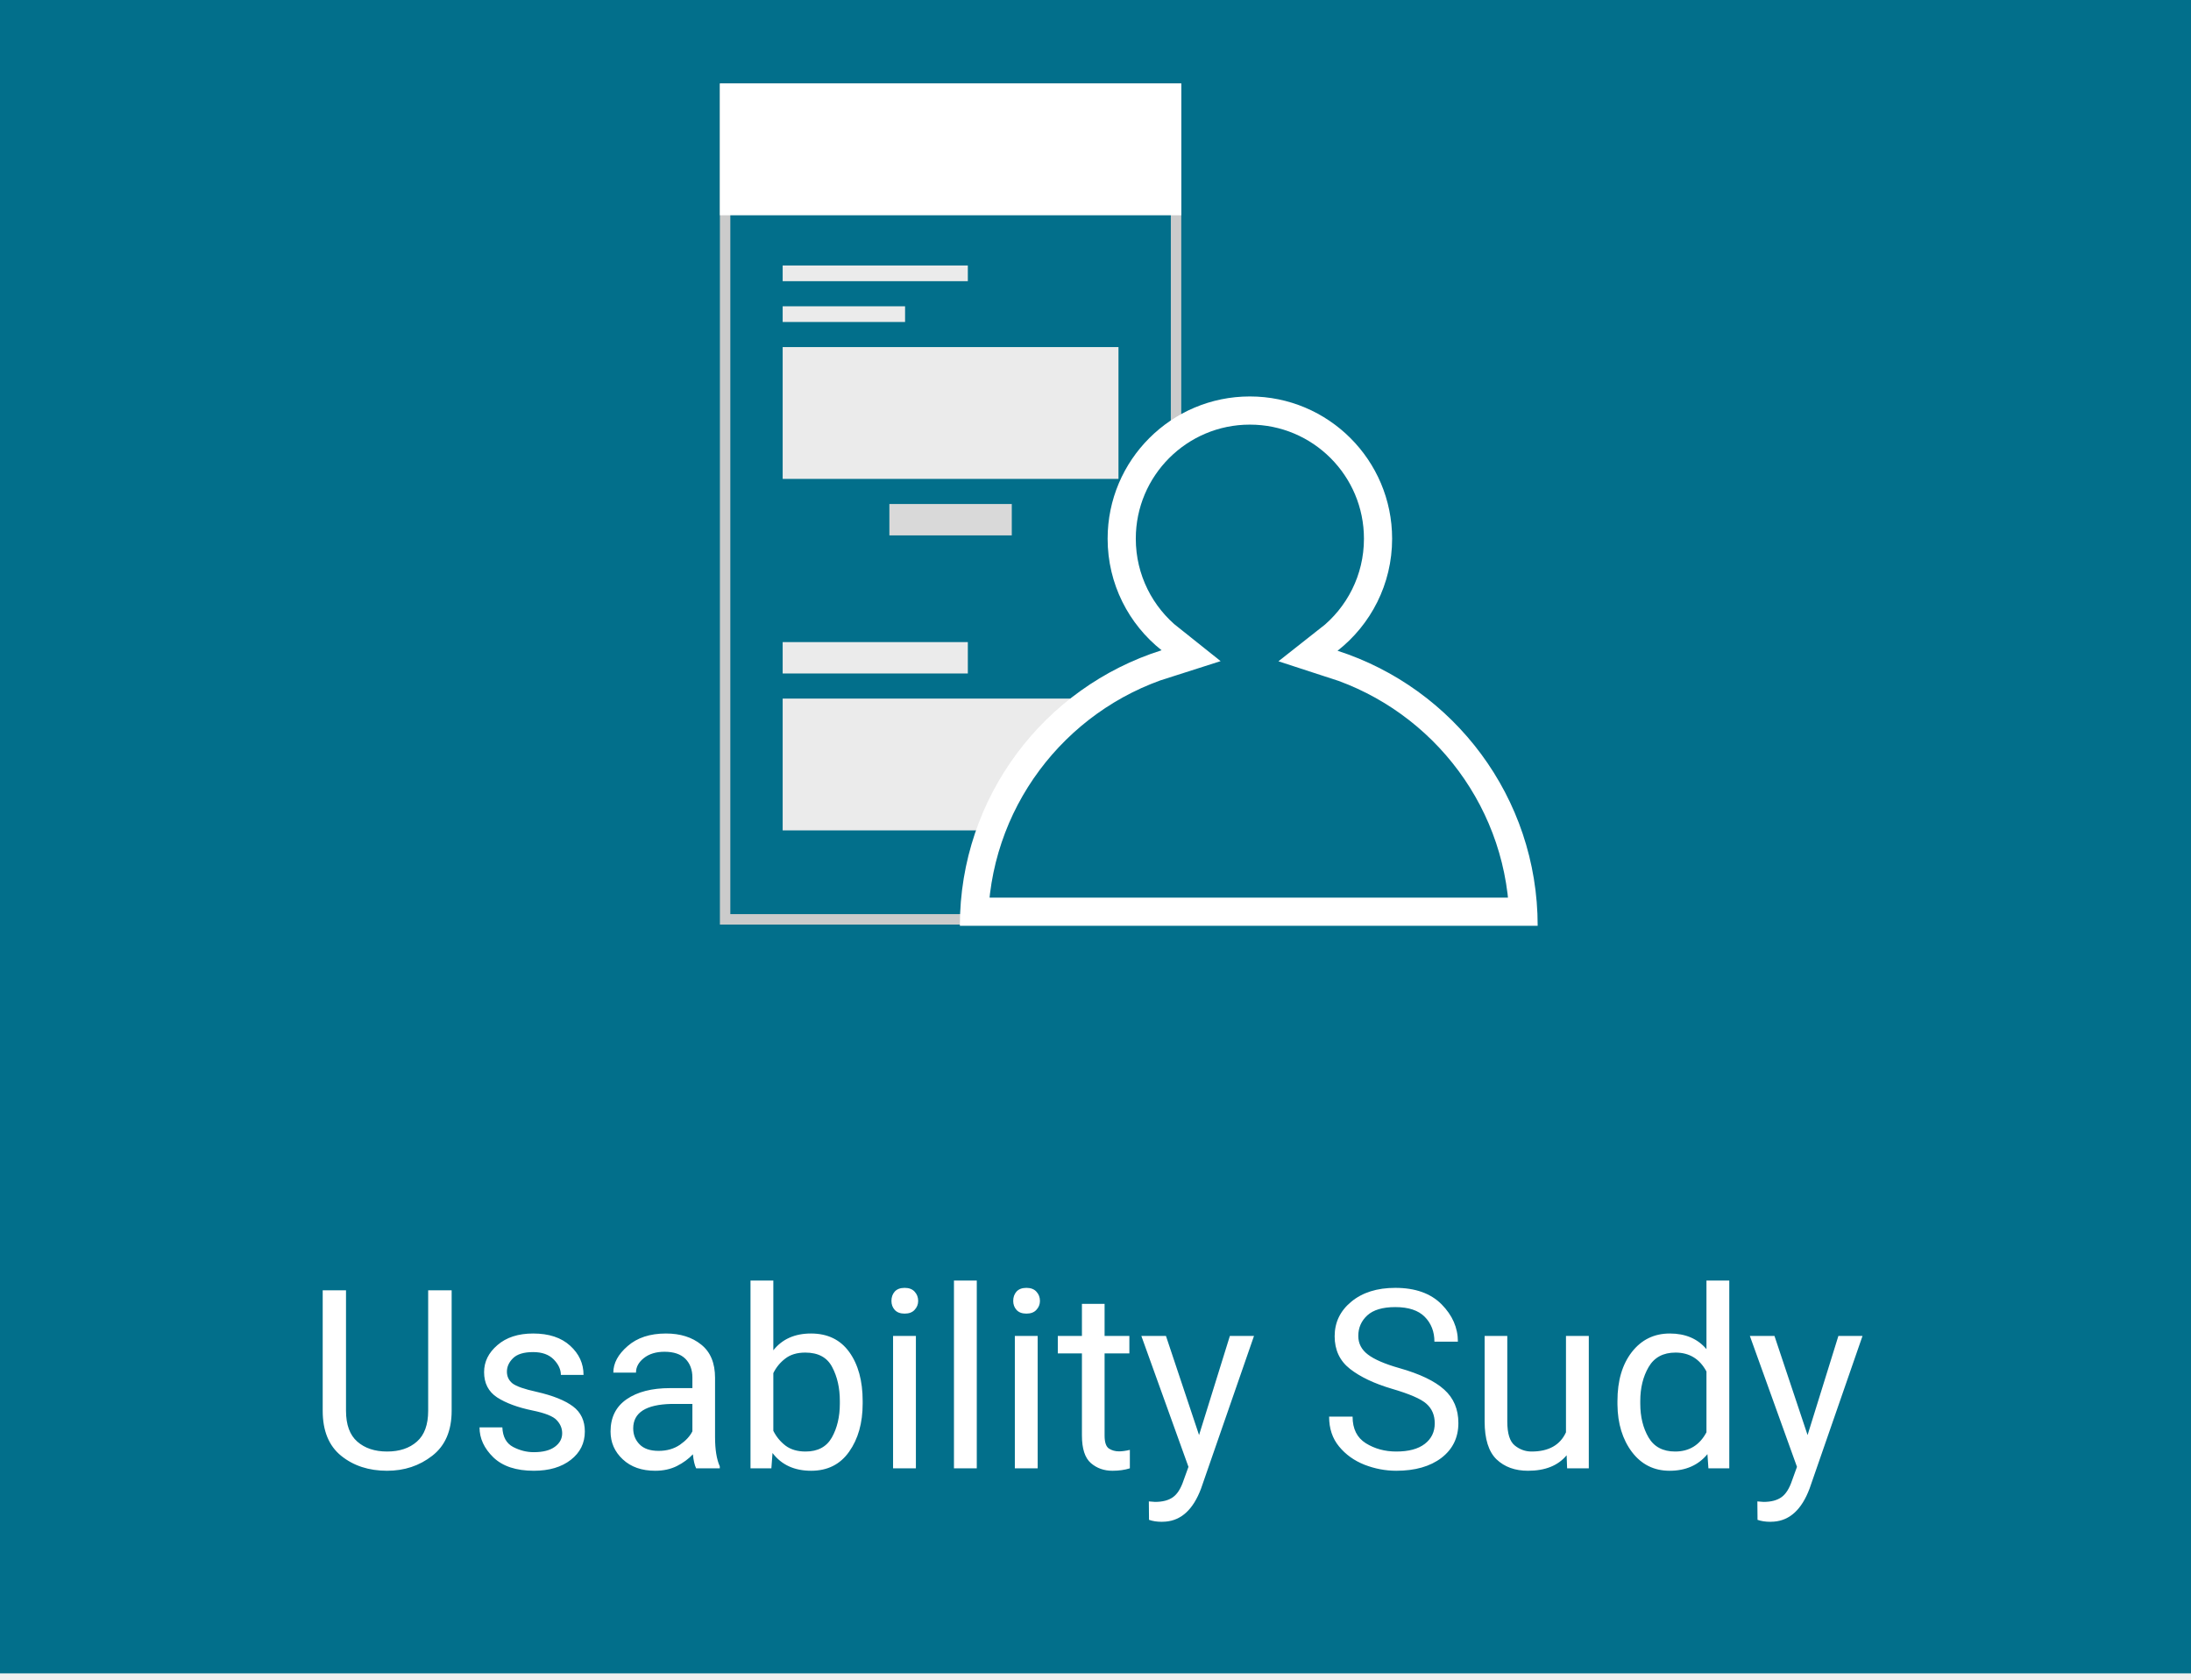
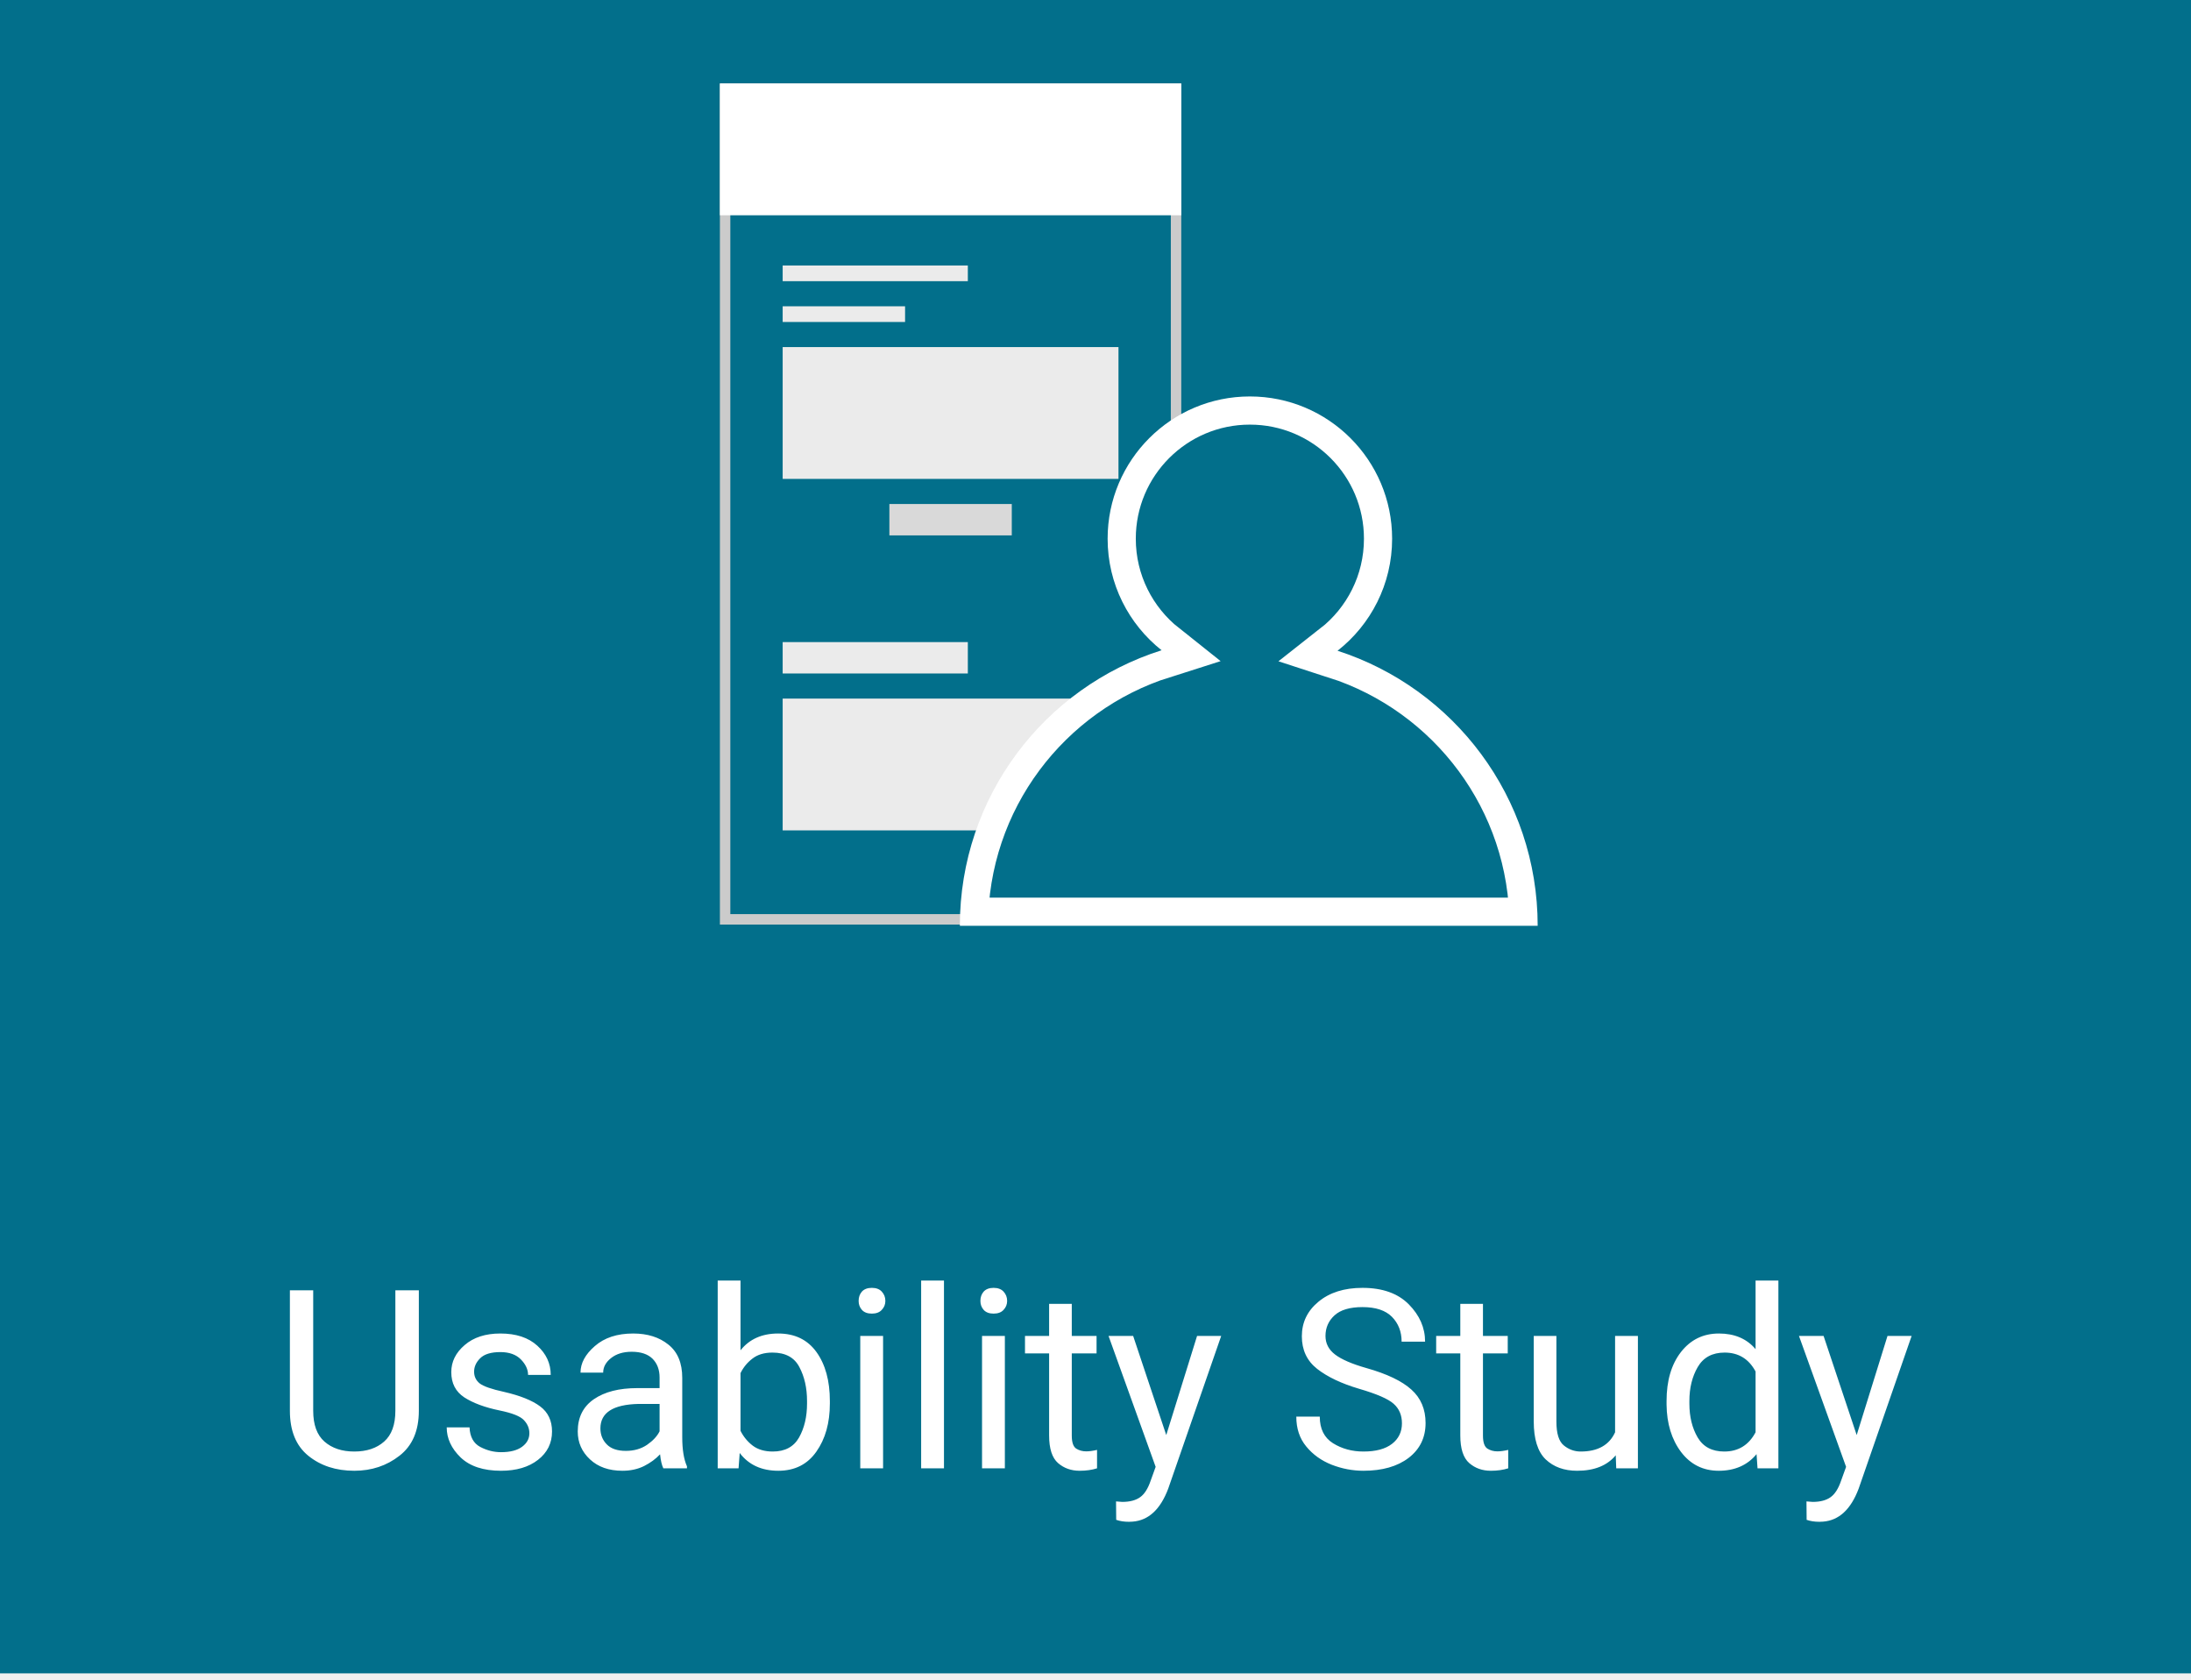
<svg xmlns="http://www.w3.org/2000/svg" xmlns:xlink="http://www.w3.org/1999/xlink" width="210px" height="161px" viewBox="0 0 210 161" version="1.1">
  <defs>
    <rect id="path-1" x="0" y="0" width="44.22" height="80.618" />
    <mask id="mask-2" maskContentUnits="userSpaceOnUse" maskUnits="objectBoundingBox" x="0" y="0" width="44.22" height="80.618" fill="white">
      <use xlink:href="#path-1" />
    </mask>
    <path d="M111.333,62.327 C100.125,65.871 92,76.355 92,88.737 L147.381,88.737 C147.381,76.411 139.329,65.965 128.199,62.375 C131.384,59.879 133.43,55.996 133.43,51.636 C133.43,44.105 127.326,38 119.796,38 C112.266,38 106.162,44.105 106.162,51.636 C106.162,55.968 108.183,59.829 111.333,62.327 Z" id="path-3" />
    <mask id="mask-4" maskContentUnits="userSpaceOnUse" maskUnits="objectBoundingBox" x="0" y="0" width="55.381" height="50.737" fill="white">
      <use xlink:href="#path-3" />
    </mask>
  </defs>
  <g id="Poster" stroke="none" stroke-width="1" fill="none" fill-rule="evenodd">
    <g id="Desktop-HD-Copy" transform="translate(-621, -6472)">
      <g id="usability_icon" transform="translate(621, 6472)">
        <rect id="Rectangle-9" fill="#026F8B" x="0" y="0" width="210" height="160.391" />
        <g id="Group-4" transform="translate(69, 8)">
          <use id="Rectangle" stroke="#CBCBCB" mask="url(#mask-2)" stroke-width="2" stroke-linecap="square" xlink:href="#path-1" />
          <rect id="Rectangle-2" fill="#FFFFFF" x="0" y="0" width="44.22" height="12.634" />
          <rect id="Rectangle-2-Copy" fill="#EBEBEB" x="6.016" y="25.268" width="32.187" height="12.634" />
          <rect id="Rectangle-3" fill="#EBEBEB" x="6.016" y="17.447" width="17.748" height="1.504" />
          <rect id="Rectangle-3-Copy-4" fill="#EBEBEB" x="6.016" y="53.545" width="17.748" height="3.008" />
          <rect id="Rectangle-3-Copy" fill="#EBEBEB" x="6.016" y="21.358" width="11.732" height="1.504" />
          <rect id="Rectangle-3-Copy-2" fill="#D9D9D9" x="16.244" y="40.309" width="11.732" height="3.008" />
          <rect id="Rectangle-2-Copy-2" fill="#EBEBEB" x="6.016" y="58.959" width="32.187" height="12.634" />
        </g>
        <use id="Combined-Shape" stroke="#FFFFFF" mask="url(#mask-4)" stroke-width="5.4" stroke-linecap="square" fill="#026F8B" xlink:href="#path-3" />
-         <text id="Usability-Sudy" font-family="Roboto-Regular, Roboto" font-size="24" font-weight="normal" fill="#FFFFFF">
-           <tspan x="29.291" y="140.737">Usability Sudy</tspan>
+         <text id="Usability-Study" font-family="Roboto-Regular, Roboto" font-size="24" font-weight="normal" fill="#FFFFFF">
+           <tspan x="26.143" y="140.737">Usability Study</tspan>
        </text>
      </g>
    </g>
  </g>
</svg>
